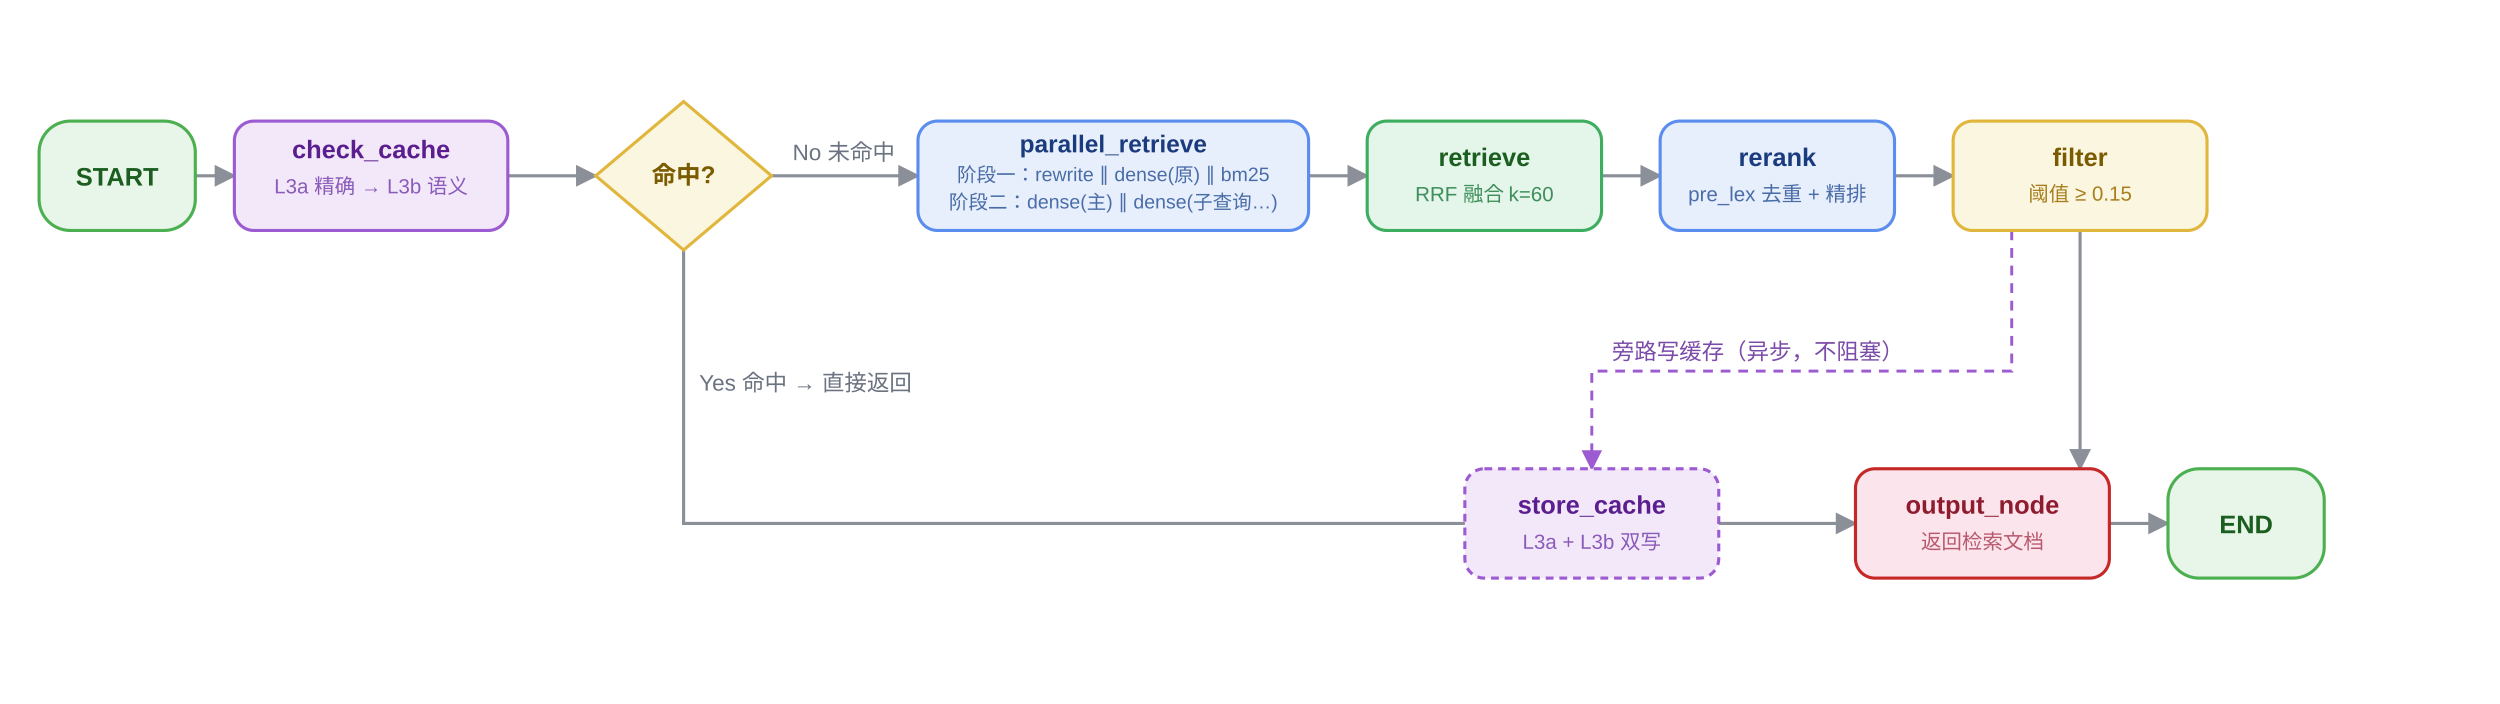
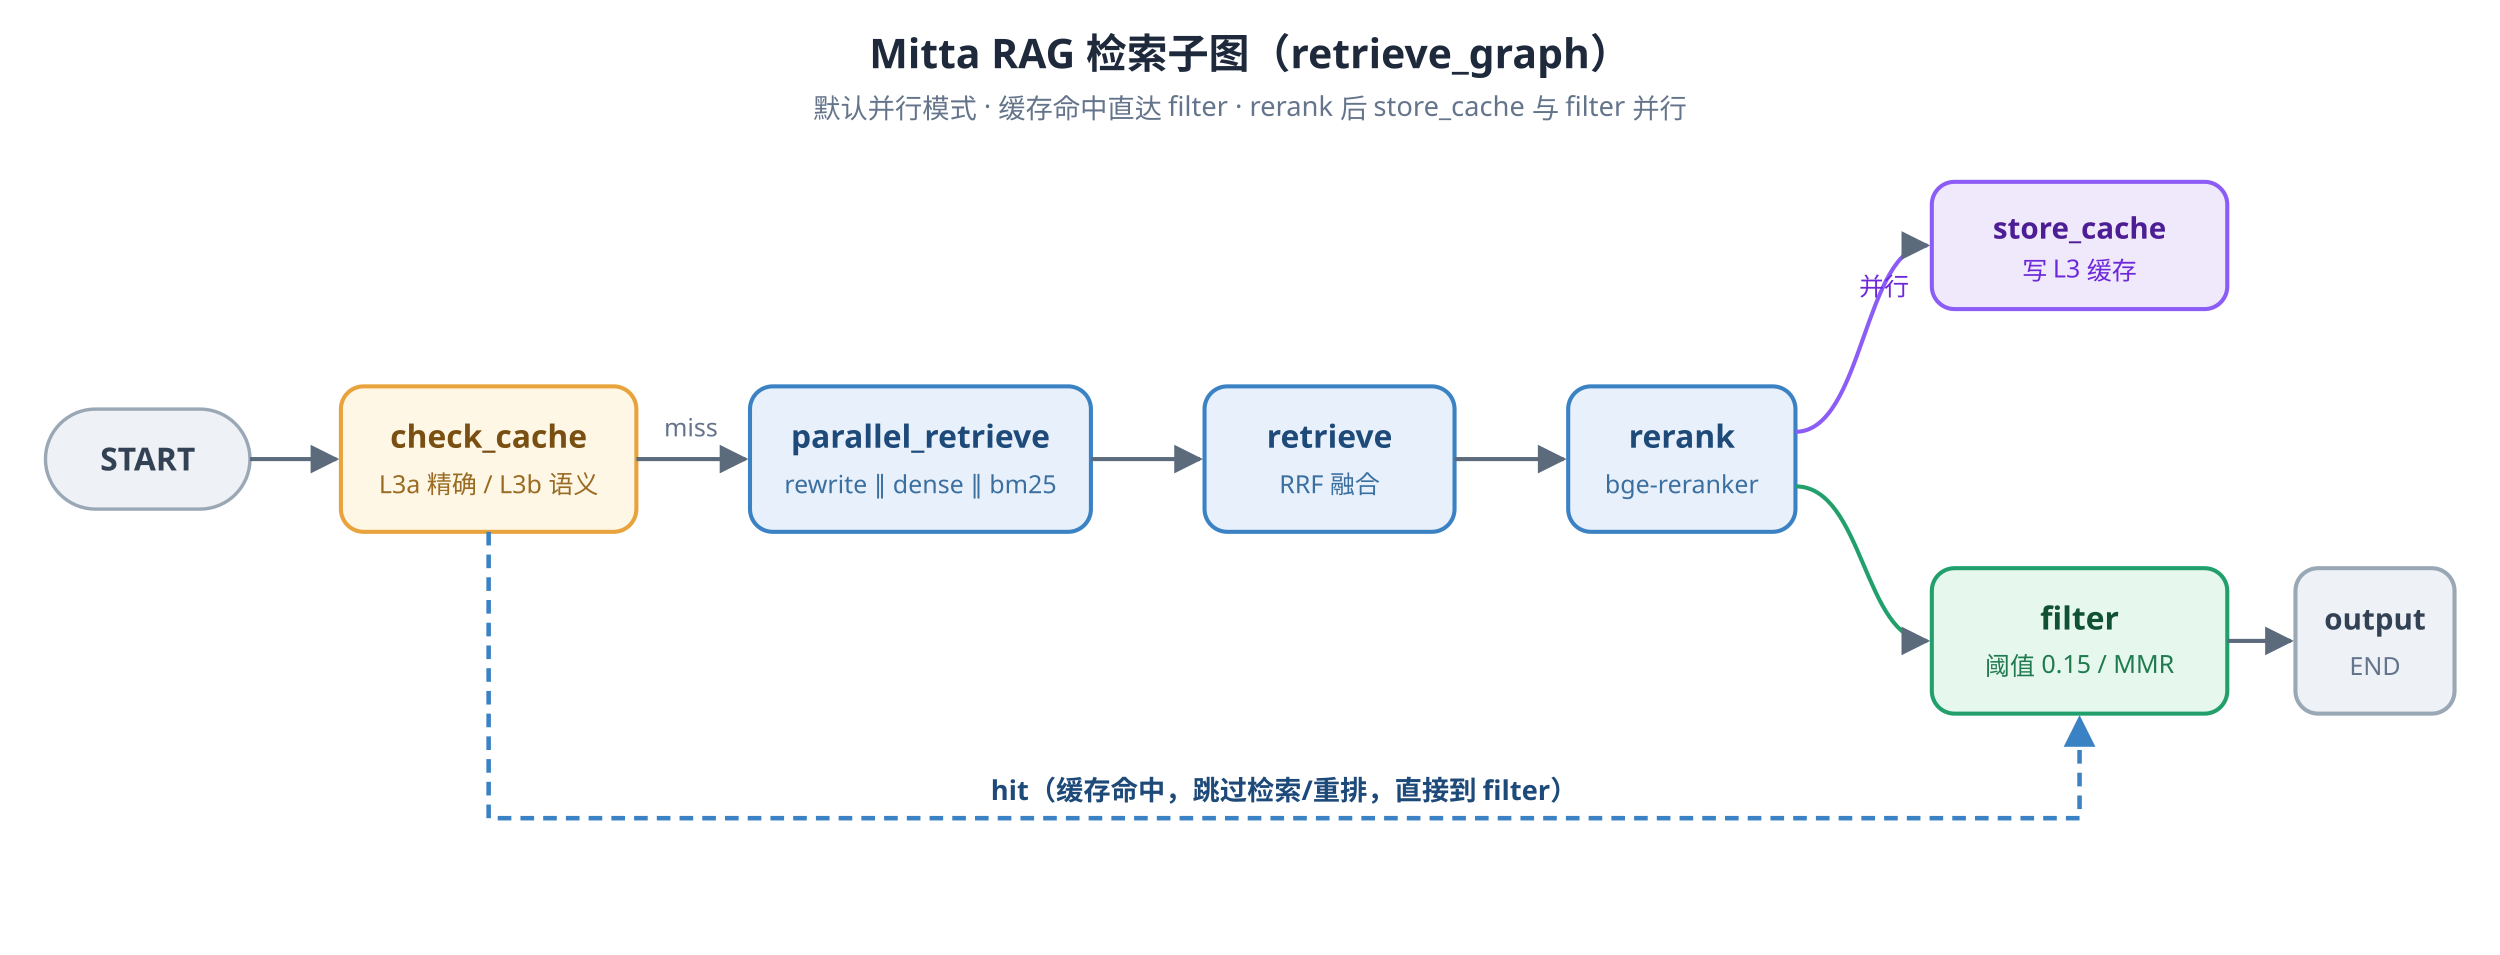
- <svg xmlns="http://www.w3.org/2000/svg" viewBox="0 0 1280 360" width="1280" height="360" font-family="Arial, 'PingFang SC', sans-serif">
+ <svg xmlns="http://www.w3.org/2000/svg" viewBox="0 0 1100 420" font-family="'Segoe UI', 'PingFang SC', sans-serif">
  <defs>
-     <marker id="a3" viewBox="0 0 10 10" refX="9" refY="5" markerWidth="7" markerHeight="7" orient="auto-start-reverse">
-       <path d="M0,0 L10,5 L0,10 z" fill="#8A8F98" />
+     <marker id="arr" viewBox="0 0 10 10" refX="9" refY="5" markerWidth="7" markerHeight="7" orient="auto-start-reverse">
+       <path d="M0,0 L10,5 L0,10 z" fill="#5b6b7c" />
    </marker>
-     <marker id="a3d" viewBox="0 0 10 10" refX="9" refY="5" markerWidth="7" markerHeight="7" orient="auto-start-reverse">
-       <path d="M0,0 L10,5 L0,10 z" fill="#9C5BD0" />
+     <marker id="arrHit" viewBox="0 0 10 10" refX="9" refY="5" markerWidth="7" markerHeight="7" orient="auto-start-reverse">
+       <path d="M0,0 L10,5 L0,10 z" fill="#3b82c4" />
    </marker>
  </defs>
-   <g fill="none" stroke="#8A8F98" stroke-width="1.6" marker-end="url(#a3)">
-     <line x1="100" y1="90" x2="120" y2="90" />
-     <line x1="260" y1="90" x2="305" y2="90" />
-     <line x1="395" y1="90" x2="470" y2="90" />
-     <line x1="670" y1="90" x2="700" y2="90" />
-     <line x1="820" y1="90" x2="850" y2="90" />
-     <line x1="970" y1="90" x2="1000" y2="90" />
-   </g>
-   <line x1="1065" y1="118" x2="1065" y2="240" stroke="#8A8F98" stroke-width="1.6" marker-end="url(#a3)" />
-   <path d="M350,128 L350,268 L950,268" fill="none" stroke="#8A8F98" stroke-width="1.6" marker-end="url(#a3)" />
-   <line x1="1080" y1="268" x2="1110" y2="268" stroke="#8A8F98" stroke-width="1.6" marker-end="url(#a3)" />
-   <path d="M1030,118 L1030,190 L815,190 L815,240" fill="none" stroke="#9C5BD0" stroke-width="1.5" stroke-dasharray="5 4" marker-end="url(#a3d)" />
-   <g font-size="11.5" fill="#6B7280">
-     <text x="432" y="82" text-anchor="middle">No 未命中</text>
-     <text x="358" y="200" text-anchor="start">Yes 命中 → 直接返回</text>
-     <text x="900" y="184" text-anchor="middle" fill="#7A4BA8">旁路写缓存（异步，不阻塞）</text>
-   </g>
-   <rect x="20" y="62" width="80" height="56" rx="16" fill="#E8F5E9" stroke="#4CAF50" stroke-width="1.6" />
-   <text x="60" y="95" font-size="13" font-weight="600" fill="#1B5E20" text-anchor="middle">START</text>
-   <rect x="120" y="62" width="140" height="56" rx="10" fill="#F3E8FA" stroke="#9C5BD0" stroke-width="1.6" />
-   <text x="190" y="81" font-size="13" font-weight="600" fill="#5B1E8E" text-anchor="middle">check_cache</text>
-   <text x="190" y="99" font-size="10.5" fill="#8A5BB8" text-anchor="middle">L3a 精确 → L3b 语义</text>
-   <polygon points="350,52 395,90 350,128 305,90" fill="#FBF6DF" stroke="#E0B63C" stroke-width="1.6" />
-   <text x="350" y="94" font-size="12.5" font-weight="600" fill="#7A5B00" text-anchor="middle">命中?</text>
-   <rect x="470" y="62" width="200" height="56" rx="10" fill="#E8EFFC" stroke="#5B8DEF" stroke-width="1.6" />
-   <text x="570" y="78" font-size="12.5" font-weight="600" fill="#1A3C7E" text-anchor="middle">parallel_retrieve</text>
-   <text x="570" y="93" font-size="10" fill="#4A6DA8" text-anchor="middle">阶段一：rewrite ∥ dense(原) ∥ bm25</text>
-   <text x="570" y="107" font-size="10" fill="#4A6DA8" text-anchor="middle">阶段二：dense(主) ∥ dense(子查询…)</text>
-   <rect x="700" y="62" width="120" height="56" rx="10" fill="#E4F5EA" stroke="#3DAE5F" stroke-width="1.6" />
-   <text x="760" y="85" font-size="13" font-weight="600" fill="#1B5E20" text-anchor="middle">retrieve</text>
-   <text x="760" y="103" font-size="10.5" fill="#3E8E5A" text-anchor="middle">RRF 融合 k=60</text>
-   <rect x="850" y="62" width="120" height="56" rx="10" fill="#E8EFFC" stroke="#5B8DEF" stroke-width="1.6" />
-   <text x="910" y="85" font-size="13" font-weight="600" fill="#1A3C7E" text-anchor="middle">rerank</text>
-   <text x="910" y="103" font-size="10.5" fill="#4A6DA8" text-anchor="middle">pre_lex 去重 + 精排</text>
-   <rect x="1000" y="62" width="130" height="56" rx="10" fill="#FBF6DF" stroke="#E0B63C" stroke-width="1.6" />
-   <text x="1065" y="85" font-size="13" font-weight="600" fill="#7A5B00" text-anchor="middle">filter</text>
-   <text x="1065" y="103" font-size="10.5" fill="#A87E1E" text-anchor="middle">阈值 ≥ 0.15</text>
-   <rect x="750" y="240" width="130" height="56" rx="10" fill="#F3E8FA" stroke="#9C5BD0" stroke-width="1.6" stroke-dasharray="4 3" />
-   <text x="815" y="263" font-size="13" font-weight="600" fill="#5B1E8E" text-anchor="middle">store_cache</text>
-   <text x="815" y="281" font-size="10.5" fill="#8A5BB8" text-anchor="middle">L3a + L3b 双写</text>
-   <rect x="950" y="240" width="130" height="56" rx="10" fill="#FCE4EC" stroke="#C62828" stroke-width="1.6" />
-   <text x="1015" y="263" font-size="13" font-weight="600" fill="#8E1B2E" text-anchor="middle">output_node</text>
-   <text x="1015" y="281" font-size="10.5" fill="#B85A6E" text-anchor="middle">返回检索文档</text>
-   <rect x="1110" y="240" width="80" height="56" rx="16" fill="#E8F5E9" stroke="#4CAF50" stroke-width="1.6" />
-   <text x="1150" y="273" font-size="13" font-weight="600" fill="#1B5E20" text-anchor="middle">END</text>
+   <rect x="20" y="180" width="90" height="44" rx="22" fill="#eef2f7" stroke="#9aa7b5" stroke-width="1.5" />
+   <text x="65" y="207" text-anchor="middle" font-size="14" fill="#334155" font-weight="600">START</text>
+   <rect x="150" y="170" width="130" height="64" rx="10" fill="#fff7e6" stroke="#e8a33d" stroke-width="1.8" />
+   <text x="215" y="197" text-anchor="middle" font-size="14" fill="#7a4f12" font-weight="600">check_cache</text>
+   <text x="215" y="217" text-anchor="middle" font-size="11" fill="#9a6b22">L3a 精确 / L3b 语义</text>
+   <rect x="330" y="170" width="150" height="64" rx="10" fill="#e8f1fb" stroke="#3b82c4" stroke-width="1.8" />
+   <text x="405" y="197" text-anchor="middle" font-size="14" fill="#1e4a7a" font-weight="600">parallel_retrieve</text>
+   <text x="405" y="217" text-anchor="middle" font-size="11" fill="#3b6fa0">rewrite ∥ dense ∥ bm25</text>
+   <rect x="530" y="170" width="110" height="64" rx="10" fill="#e8f1fb" stroke="#3b82c4" stroke-width="1.8" />
+   <text x="585" y="197" text-anchor="middle" font-size="14" fill="#1e4a7a" font-weight="600">retrieve</text>
+   <text x="585" y="217" text-anchor="middle" font-size="11" fill="#3b6fa0">RRF 融合</text>
+   <rect x="690" y="170" width="100" height="64" rx="10" fill="#e8f1fb" stroke="#3b82c4" stroke-width="1.8" />
+   <text x="740" y="197" text-anchor="middle" font-size="14" fill="#1e4a7a" font-weight="600">rerank</text>
+   <text x="740" y="217" text-anchor="middle" font-size="11" fill="#3b6fa0">bge-reranker</text>
+   <rect x="850" y="80" width="130" height="56" rx="10" fill="#f0e8fb" stroke="#8b5cf6" stroke-width="1.8" />
+   <text x="915" y="105" text-anchor="middle" font-size="13" fill="#4c1d95" font-weight="600">store_cache</text>
+   <text x="915" y="123" text-anchor="middle" font-size="11" fill="#6d28d9">写 L3 缓存</text>
+   <rect x="850" y="250" width="130" height="64" rx="10" fill="#e6f7ee" stroke="#22a06b" stroke-width="1.8" />
+   <text x="915" y="277" text-anchor="middle" font-size="14" fill="#0f5132" font-weight="600">filter</text>
+   <text x="915" y="297" text-anchor="middle" font-size="11" fill="#1f7a4d">阈值 0.15 / MMR</text>
+   <rect x="1010" y="250" width="70" height="64" rx="10" fill="#eef2f7" stroke="#9aa7b5" stroke-width="1.8" />
+   <text x="1045" y="277" text-anchor="middle" font-size="13" fill="#334155" font-weight="600">output</text>
+   <text x="1045" y="297" text-anchor="middle" font-size="11" fill="#64748b">END</text>
+   <line x1="110" y1="202" x2="148" y2="202" stroke="#5b6b7c" stroke-width="1.8" marker-end="url(#arr)" />
+   <line x1="280" y1="202" x2="328" y2="202" stroke="#5b6b7c" stroke-width="1.8" marker-end="url(#arr)" />
+   <text x="304" y="192" text-anchor="middle" font-size="11" fill="#64748b">miss</text>
+   <line x1="480" y1="202" x2="528" y2="202" stroke="#5b6b7c" stroke-width="1.8" marker-end="url(#arr)" />
+   <line x1="640" y1="202" x2="688" y2="202" stroke="#5b6b7c" stroke-width="1.8" marker-end="url(#arr)" />
+   <path d="M790,190 C820,190 820,108 848,108" fill="none" stroke="#8b5cf6" stroke-width="1.8" marker-end="url(#arr)" />
+   <text x="818" y="130" font-size="11" fill="#6d28d9">并行</text>
+   <path d="M790,214 C820,214 820,282 848,282" fill="none" stroke="#22a06b" stroke-width="1.8" marker-end="url(#arr)" />
+   <line x1="980" y1="282" x2="1008" y2="282" stroke="#5b6b7c" stroke-width="1.8" marker-end="url(#arr)" />
+   <path d="M215,234 L215,360 L915,360 L915,316" fill="none" stroke="#3b82c4" stroke-width="2" stroke-dasharray="6,4" marker-end="url(#arrHit)" />
+   <text x="565" y="352" text-anchor="middle" font-size="12" fill="#1e4a7a" font-weight="600">hit（缓存命中，跳过检索/重排，直接到 filter）</text>
+   <text x="550" y="30" text-anchor="middle" font-size="18" fill="#1e293b" font-weight="700">Mitta RAG 检索子图（retrieve_graph）</text>
+   <text x="550" y="52" text-anchor="middle" font-size="12" fill="#64748b">默认并行模式 · 缓存命中直达 filter · rerank 后 store_cache 与 filter 并行</text>
</svg>
